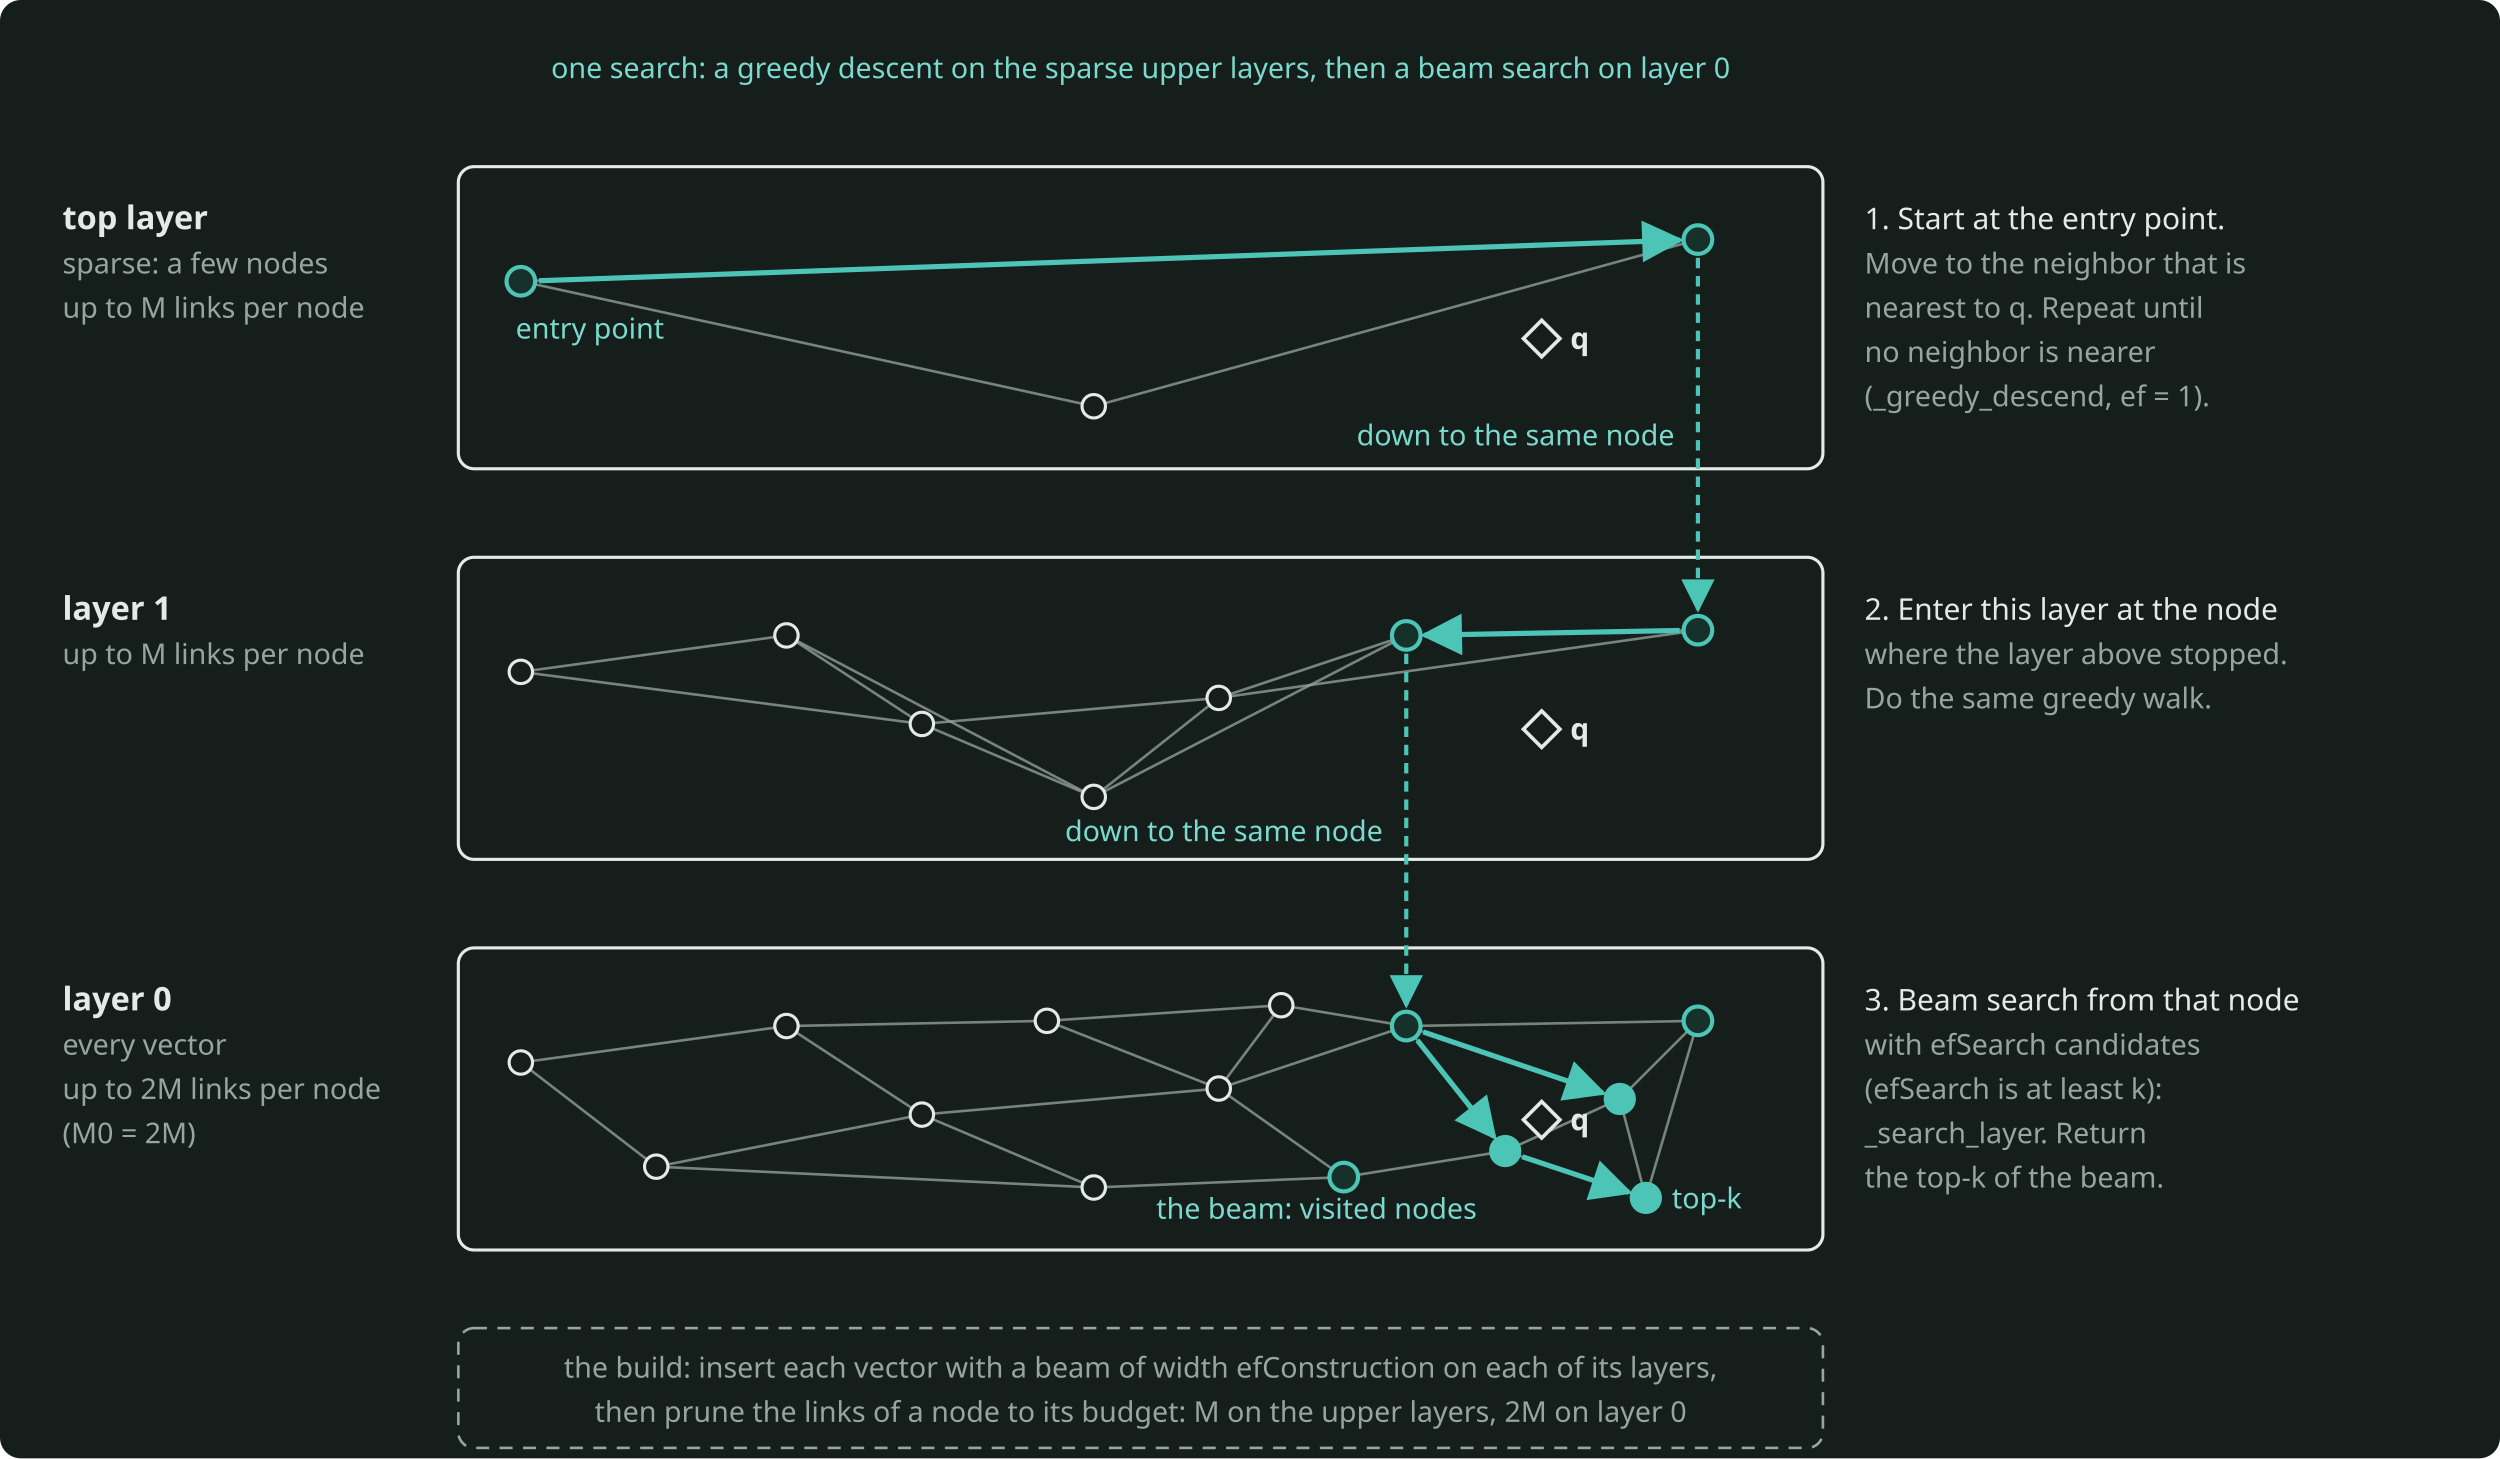
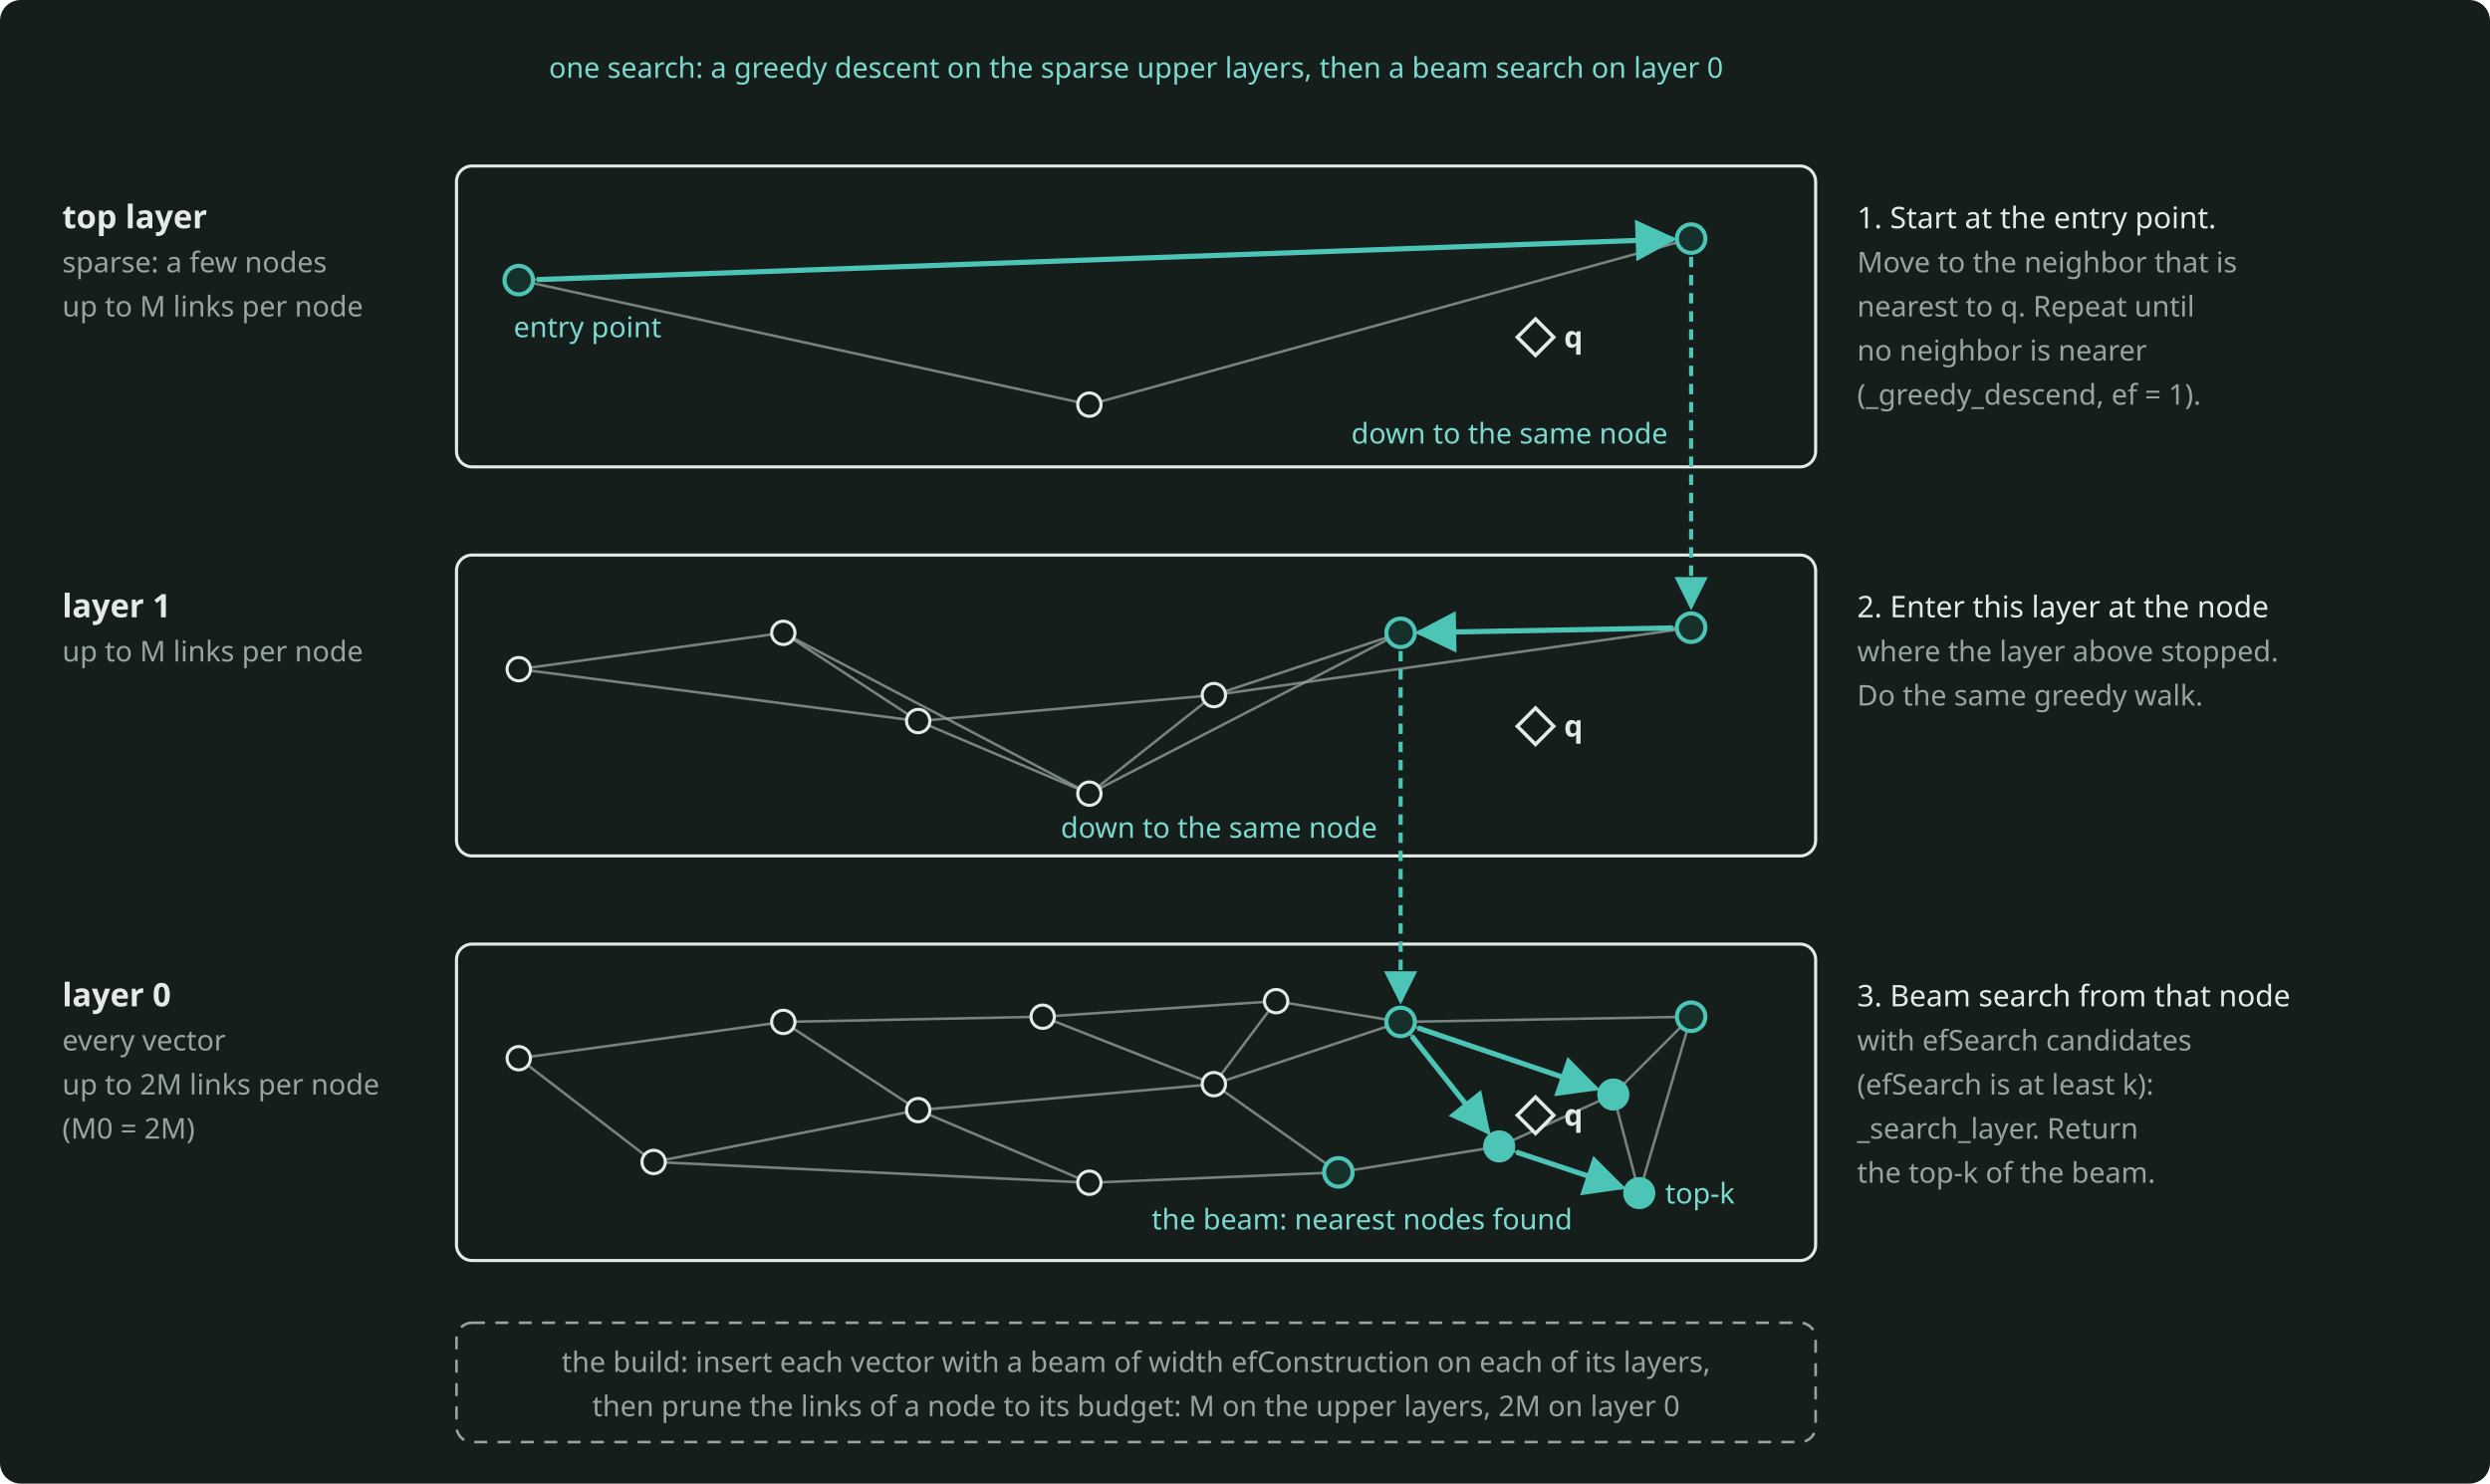
- <svg xmlns="http://www.w3.org/2000/svg" width="960" height="560" viewBox="0 0 960 560" role="img" aria-label="HNSW as three layers: a greedy descent on the sparse upper layers moves to the neighbor nearest to the query, and a beam search of width efSearch on layer 0, where every vector lives with up to 2M links, returns the top-k." style="color: #E4EAE7">
-   <rect x="0" y="0" width="960" height="560" rx="8" fill="#161E1C" />
+ <svg xmlns="http://www.w3.org/2000/svg" width="960" height="572" viewBox="0 0 960 572" role="img" aria-label="HNSW as three layers: a greedy descent on the sparse upper layers moves to the neighbor nearest to the query, and a beam search of width efSearch on layer 0, where every vector lives with up to 2M links, returns the top-k." style="color: #E4EAE7">
+   <rect x="0" y="0" width="960" height="572" rx="8" fill="#161E1C" />
  <defs>
    <marker id="arr" viewBox="0 0 10 10" refX="9" refY="5" markerWidth="8" markerHeight="8" orient="auto-start-reverse">
      <path d="M0 0 L10 5 L0 10 z" fill="#97A59F" />
    </marker>
    <marker id="arrA" viewBox="0 0 10 10" refX="9" refY="5" markerWidth="8" markerHeight="8" orient="auto-start-reverse">
      <path d="M0 0 L10 5 L0 10 z" fill="#4CC5B7" />
    </marker>
  </defs>
  <g font-family="Bricolage Grotesque, system-ui, sans-serif" font-size="12.5" fill="currentColor">
    <text x="438" y="30" text-anchor="middle" font-size="11" fill="#7ADACF">one search: a greedy descent on the sparse upper layers, then a beam search on layer 0</text>
    <rect x="176" y="64" width="524" height="116" rx="6" fill="none" stroke="currentColor" stroke-width="1.2" />
    <text x="24" y="88" font-weight="600">top layer</text>
    <text x="24" y="105" font-size="11" fill="#97A59F">sparse: a few nodes</text>
    <text x="24" y="122" font-size="11" fill="#97A59F">up to M links per node</text>
    <text x="716" y="88" font-size="11.5">1. Start at the entry point.</text>
    <text x="716" y="105" font-size="11" fill="#97A59F">Move to the neighbor that is</text>
    <text x="716" y="122" font-size="11" fill="#97A59F">nearest to q. Repeat until</text>
    <text x="716" y="139" font-size="11" fill="#97A59F">no neighbor is nearer</text>
    <text x="716" y="156" font-size="11" fill="#97A59F">(_greedy_descend, ef = 1).</text>
    <g stroke="#97A59F" stroke-width="1" stroke-opacity="0.75">
      <path d="M200 108 L420 156" />
      <path d="M420 156 L652 92" />
      <path d="M200 108 L652 92" />
    </g>
    <path d="M592 123 L599 130 L592 137 L585 130 z" fill="#161E1C" stroke="currentColor" stroke-width="1.4" />
    <text x="603" y="134" font-size="11.5" font-weight="600">q</text>
    <path d="M207.0 107.8 L645.0 92.2" fill="none" stroke="#4CC5B7" stroke-width="2" marker-end="url(#arrA)" />
    <circle cx="200" cy="108" r="5.5" fill="#16302A" stroke="#4CC5B7" stroke-width="1.6" />
    <circle cx="420" cy="156" r="4.5" fill="#161E1C" stroke="currentColor" stroke-width="1.2" />
    <circle cx="652" cy="92" r="5.5" fill="#16302A" stroke="#4CC5B7" stroke-width="1.6" />
    <text x="198" y="130" font-size="11" fill="#7ADACF">entry point</text>
    <rect x="176" y="214" width="524" height="116" rx="6" fill="none" stroke="currentColor" stroke-width="1.2" />
    <text x="24" y="238" font-weight="600">layer 1</text>
    <text x="24" y="255" font-size="11" fill="#97A59F">up to M links per node</text>
    <text x="716" y="238" font-size="11.5">2. Enter this layer at the node</text>
    <text x="716" y="255" font-size="11" fill="#97A59F">where the layer above stopped.</text>
    <text x="716" y="272" font-size="11" fill="#97A59F">Do the same greedy walk.</text>
    <g stroke="#97A59F" stroke-width="1" stroke-opacity="0.75">
      <path d="M200 258 L302 244" />
      <path d="M200 258 L354 278" />
      <path d="M302 244 L354 278" />
      <path d="M302 244 L420 306" />
      <path d="M354 278 L420 306" />
      <path d="M354 278 L468 268" />
      <path d="M420 306 L468 268" />
      <path d="M420 306 L540 244" />
      <path d="M468 268 L540 244" />
      <path d="M468 268 L652 242" />
      <path d="M540 244 L652 242" />
    </g>
    <path d="M592 273 L599 280 L592 287 L585 280 z" fill="#161E1C" stroke="currentColor" stroke-width="1.4" />
    <text x="603" y="284" font-size="11.5" font-weight="600">q</text>
    <path d="M645.0 242.1 L547.0 243.9" fill="none" stroke="#4CC5B7" stroke-width="2" marker-end="url(#arrA)" />
    <circle cx="200" cy="258" r="4.5" fill="#161E1C" stroke="currentColor" stroke-width="1.2" />
    <circle cx="302" cy="244" r="4.5" fill="#161E1C" stroke="currentColor" stroke-width="1.2" />
    <circle cx="354" cy="278" r="4.5" fill="#161E1C" stroke="currentColor" stroke-width="1.2" />
    <circle cx="420" cy="306" r="4.5" fill="#161E1C" stroke="currentColor" stroke-width="1.2" />
    <circle cx="468" cy="268" r="4.5" fill="#161E1C" stroke="currentColor" stroke-width="1.2" />
    <circle cx="540" cy="244" r="5.5" fill="#16302A" stroke="#4CC5B7" stroke-width="1.6" />
    <circle cx="652" cy="242" r="5.5" fill="#16302A" stroke="#4CC5B7" stroke-width="1.6" />
-     <rect x="176" y="364" width="524" height="116" rx="6" fill="none" stroke="currentColor" stroke-width="1.2" />
+     <rect x="176" y="364" width="524" height="122" rx="6" fill="none" stroke="currentColor" stroke-width="1.2" />
    <text x="24" y="388" font-weight="600">layer 0</text>
    <text x="24" y="405" font-size="11" fill="#97A59F">every vector</text>
    <text x="24" y="422" font-size="11" fill="#97A59F">up to 2M links per node</text>
    <text x="24" y="439" font-size="11" fill="#97A59F">(M0 = 2M)</text>
    <text x="716" y="388" font-size="11.5">3. Beam search from that node</text>
    <text x="716" y="405" font-size="11" fill="#97A59F">with efSearch candidates</text>
    <text x="716" y="422" font-size="11" fill="#97A59F">(efSearch is at least k):</text>
    <text x="716" y="439" font-size="11" fill="#97A59F">_search_layer. Return</text>
    <text x="716" y="456" font-size="11" fill="#97A59F">the top-k of the beam.</text>
    <g stroke="#97A59F" stroke-width="1" stroke-opacity="0.75">
      <path d="M200 408 L252 448" />
      <path d="M200 408 L302 394" />
      <path d="M252 448 L354 428" />
      <path d="M302 394 L354 428" />
      <path d="M302 394 L402 392" />
      <path d="M354 428 L420 456" />
      <path d="M354 428 L468 418" />
      <path d="M402 392 L492 386" />
      <path d="M402 392 L468 418" />
      <path d="M492 386 L540 394" />
      <path d="M492 386 L468 418" />
      <path d="M468 418 L516 452" />
      <path d="M468 418 L540 394" />
      <path d="M420 456 L516 452" />
      <path d="M516 452 L578 442" />
      <path d="M540 394 L578 442" />
      <path d="M540 394 L622 422" />
      <path d="M540 394 L652 392" />
      <path d="M578 442 L622 422" />
      <path d="M578 442 L632 460" />
      <path d="M622 422 L632 460" />
      <path d="M622 422 L652 392" />
      <path d="M632 460 L652 392" />
      <path d="M420 456 L252 448" />
    </g>
    <path d="M592 423 L599 430 L592 437 L585 430 z" fill="#161E1C" stroke="currentColor" stroke-width="1.4" />
    <text x="603" y="434" font-size="11.5" font-weight="600">q</text>
    <path d="M544.3 399.5 L573.7 436.5" fill="none" stroke="#4CC5B7" stroke-width="2" marker-end="url(#arrA)" />
    <path d="M546.6 396.3 L615.4 419.7" fill="none" stroke="#4CC5B7" stroke-width="2" marker-end="url(#arrA)" />
    <path d="M584.6 444.2 L625.4 457.8" fill="none" stroke="#4CC5B7" stroke-width="2" marker-end="url(#arrA)" />
    <circle cx="200" cy="408" r="4.5" fill="#161E1C" stroke="currentColor" stroke-width="1.2" />
    <circle cx="252" cy="448" r="4.5" fill="#161E1C" stroke="currentColor" stroke-width="1.2" />
    <circle cx="302" cy="394" r="4.5" fill="#161E1C" stroke="currentColor" stroke-width="1.2" />
    <circle cx="354" cy="428" r="4.5" fill="#161E1C" stroke="currentColor" stroke-width="1.2" />
    <circle cx="402" cy="392" r="4.5" fill="#161E1C" stroke="currentColor" stroke-width="1.2" />
    <circle cx="420" cy="456" r="4.5" fill="#161E1C" stroke="currentColor" stroke-width="1.2" />
    <circle cx="468" cy="418" r="4.5" fill="#161E1C" stroke="currentColor" stroke-width="1.2" />
    <circle cx="516" cy="452" r="5.5" fill="#16302A" stroke="#4CC5B7" stroke-width="1.6" />
    <circle cx="540" cy="394" r="5.5" fill="#16302A" stroke="#4CC5B7" stroke-width="1.6" />
    <circle cx="578" cy="442" r="5.5" fill="#4CC5B7" stroke="#4CC5B7" stroke-width="1.4" />
    <circle cx="622" cy="422" r="5.5" fill="#4CC5B7" stroke="#4CC5B7" stroke-width="1.4" />
    <circle cx="632" cy="460" r="5.5" fill="#4CC5B7" stroke="#4CC5B7" stroke-width="1.4" />
    <circle cx="652" cy="392" r="5.5" fill="#16302A" stroke="#4CC5B7" stroke-width="1.6" />
    <circle cx="492" cy="386" r="4.5" fill="#161E1C" stroke="currentColor" stroke-width="1.2" />
    <text x="642" y="464" font-size="11" fill="#7ADACF">top-k</text>
-     <text x="444" y="468" font-size="11" fill="#7ADACF">the beam: visited nodes</text>
+     <text x="444" y="474" font-size="11" fill="#7ADACF">the beam: nearest nodes found</text>
    <path d="M652 99 L652 234" fill="none" stroke="#4CC5B7" stroke-width="1.6" stroke-dasharray="4 3" marker-end="url(#arrA)" />
    <text x="643" y="171" text-anchor="end" font-size="11" fill="#7ADACF">down to the same node</text>
    <path d="M540 251 L540 386" fill="none" stroke="#4CC5B7" stroke-width="1.6" stroke-dasharray="4 3" marker-end="url(#arrA)" />
    <text x="531" y="323" text-anchor="end" font-size="11" fill="#7ADACF">down to the same node</text>
    <rect x="176" y="510" width="524" height="46" rx="6" fill="none" stroke="#97A59F" stroke-width="1" stroke-dasharray="5 4" />
    <text x="438" y="529" text-anchor="middle" font-size="11" fill="#97A59F">the build: insert each vector with a beam of width efConstruction on each of its layers,</text>
    <text x="438" y="546" text-anchor="middle" font-size="11" fill="#97A59F">then prune the links of a node to its budget: M on the upper layers, 2M on layer 0</text>
  </g>
</svg>
